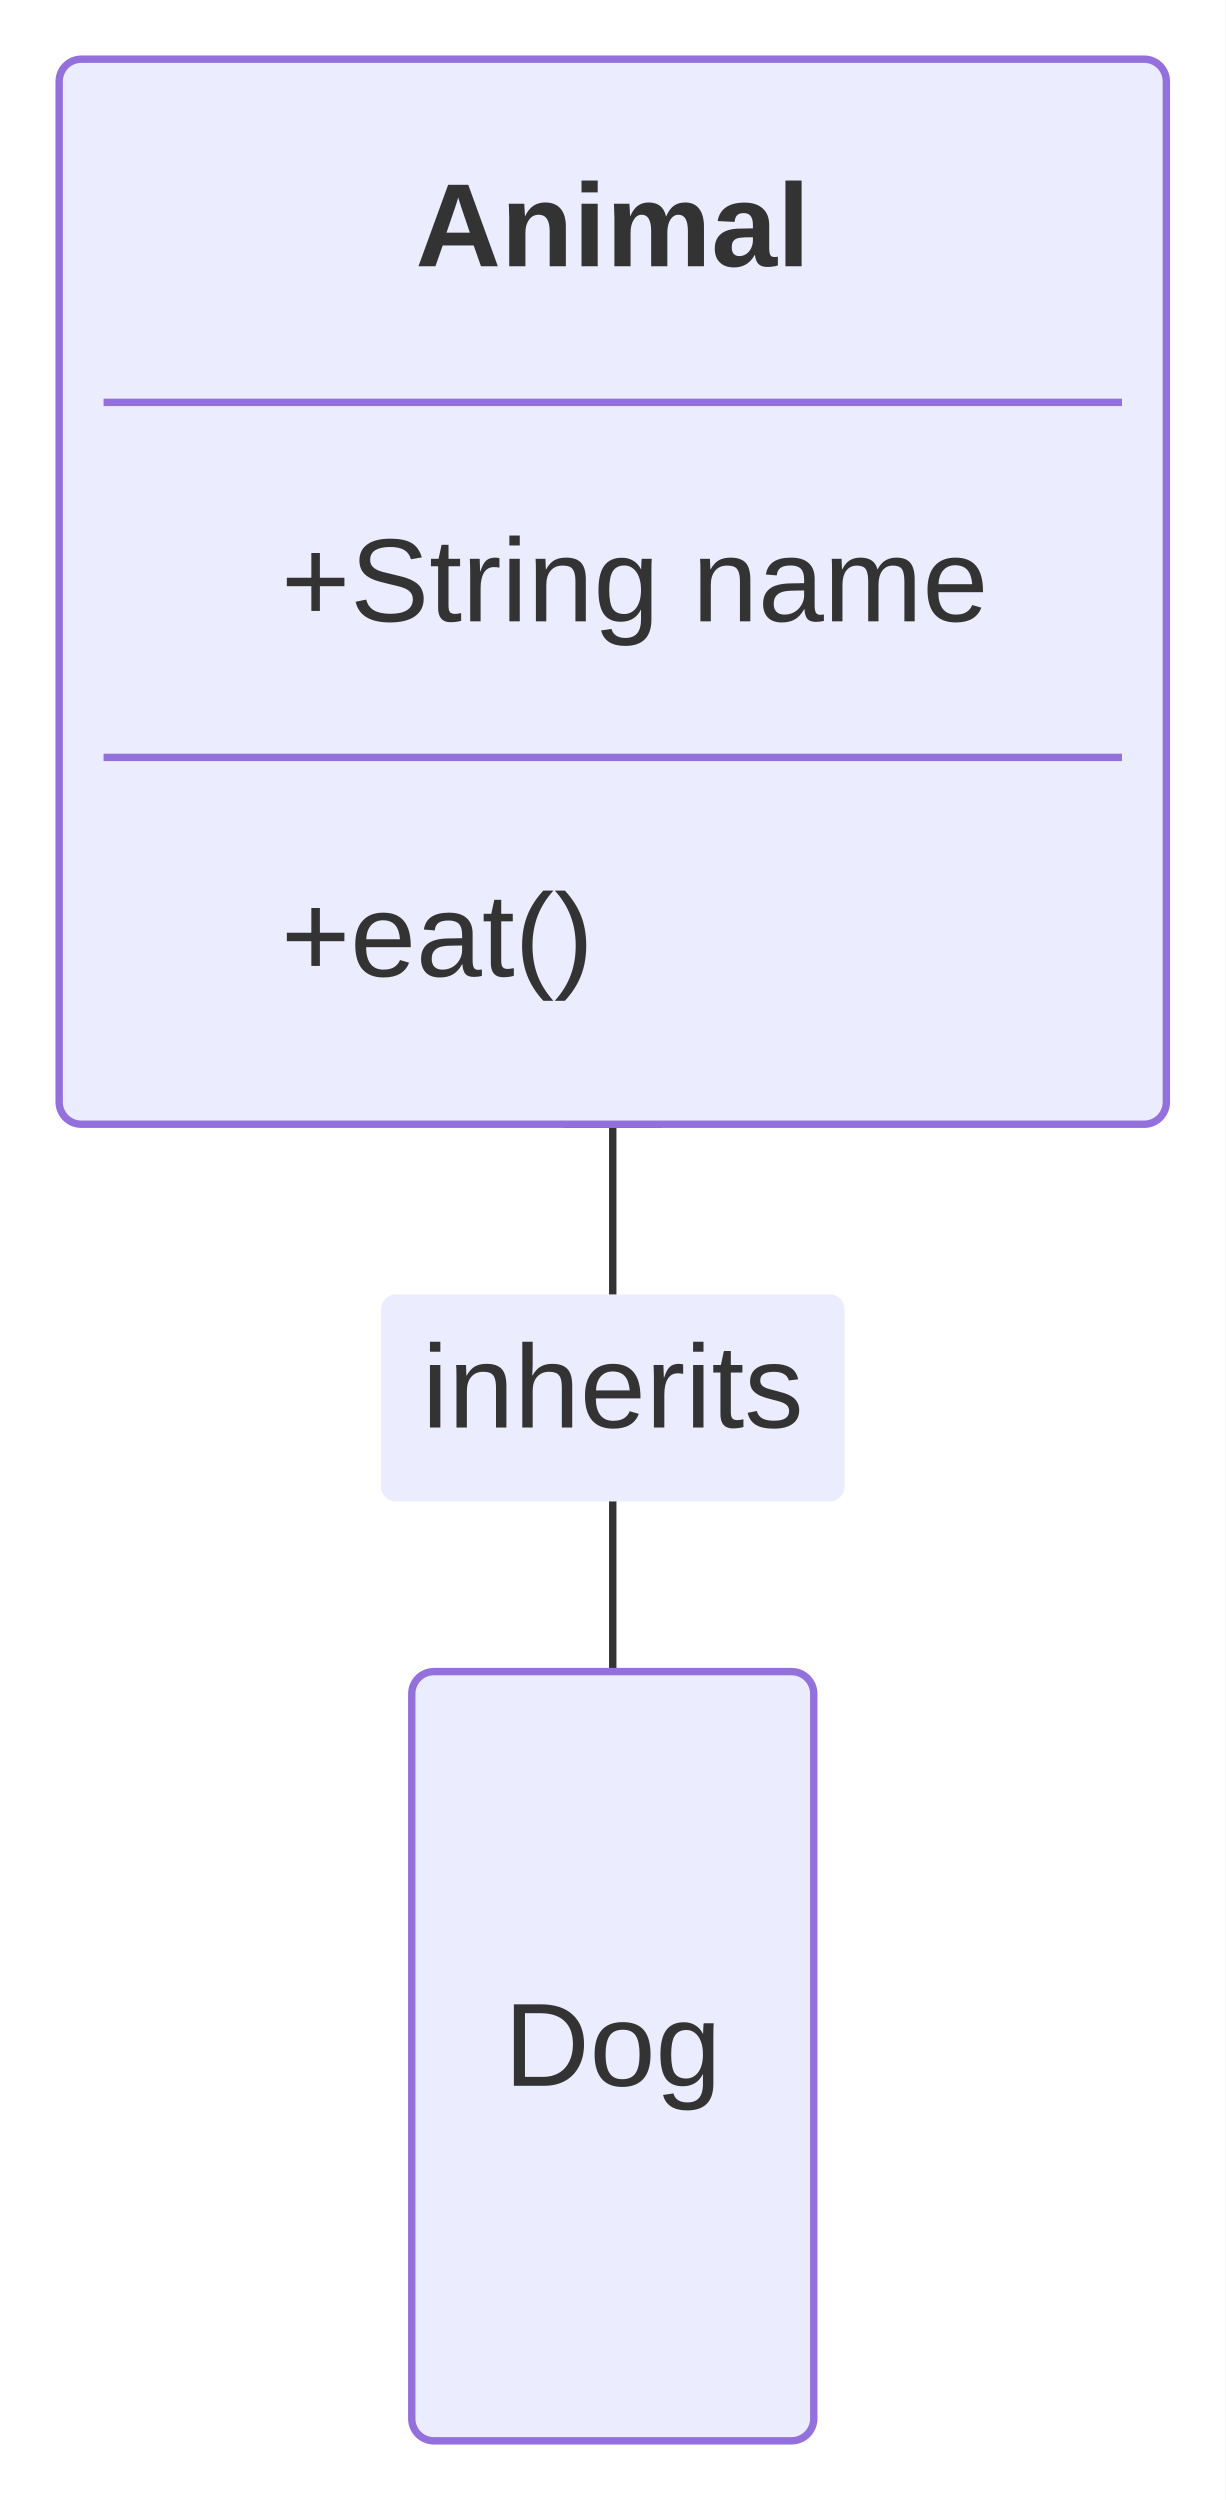
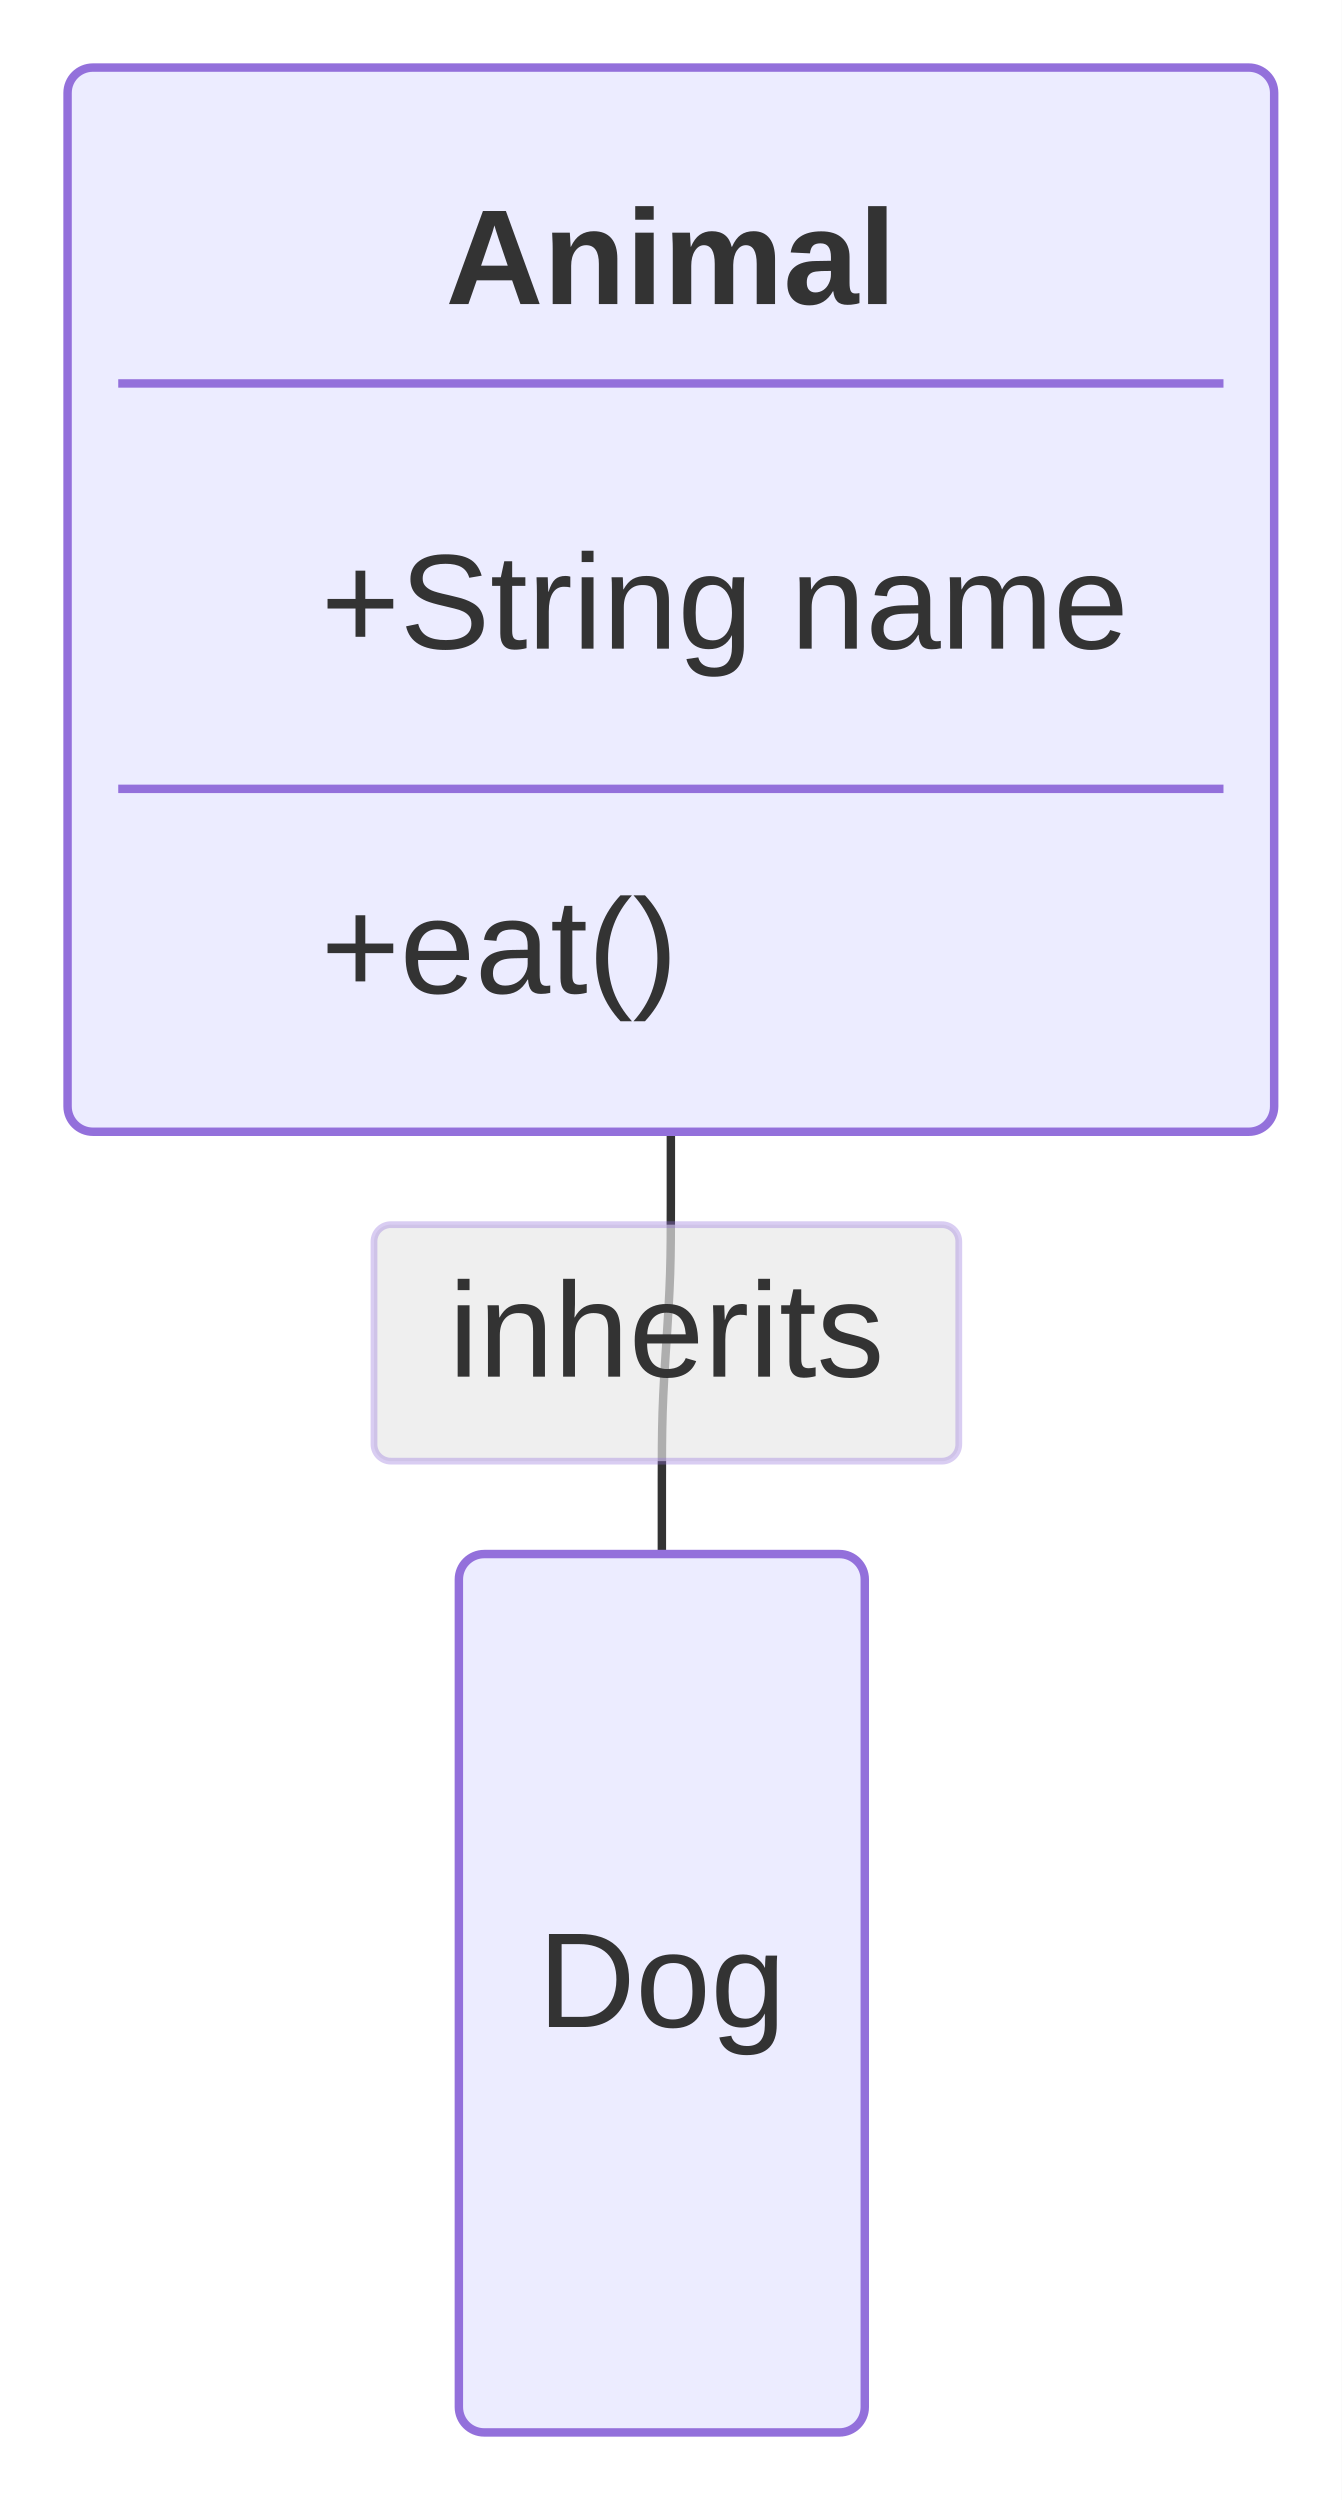
- <svg xmlns="http://www.w3.org/2000/svg" width="165.688" height="338" viewBox="0 0 165.688 338">
-   <rect x="0" y="0" width="165.688" height="338" fill="#FFFFFF" />
+ <svg xmlns="http://www.w3.org/2000/svg" width="158.861" height="296" viewBox="0 0 158.861 296">
+   <rect x="0" y="0" width="158.861" height="296" fill="#FFFFFF" />
  <defs>
    <marker id="arrow-0" viewBox="0 0 10 10" refX="5" refY="5" markerUnits="userSpaceOnUse" markerWidth="8" markerHeight="8" orient="auto">
-       <path d="M 0 0 L 10 5 L 0 10 z" fill="#333333" />
+       <path d="M 0 0 L 10 5 L 0 10 z" fill="#333333" stroke="#333333" stroke-width="1" stroke-dasharray="1,0" />
    </marker>
    <marker id="arrow-start-0" viewBox="0 0 10 10" refX="4.5" refY="5" markerUnits="userSpaceOnUse" markerWidth="8" markerHeight="8" orient="auto">
-       <path d="M 0 5 L 10 10 L 10 0 z" fill="#333333" />
+       <path d="M 0 5 L 10 10 L 10 0 z" fill="#333333" stroke="#333333" stroke-width="1" stroke-dasharray="1,0" />
    </marker>
    <marker id="arrow-class-open-0" viewBox="0 0 20 14" refX="1" refY="7" markerUnits="userSpaceOnUse" markerWidth="20" markerHeight="14" orient="auto">
-       <path d="M 1 7 L 18 13 V 1 Z" fill="none" stroke="#333333" />
+       <path d="M 1 7 L 18 13 V 1 Z" fill="none" stroke="#333333" stroke-width="1" stroke-dasharray="1,0" />
    </marker>
    <marker id="arrow-class-open-start-0" viewBox="0 0 20 14" refX="18" refY="7" markerUnits="userSpaceOnUse" markerWidth="20" markerHeight="14" orient="auto">
-       <path d="M 1 7 L 18 13 V 1 Z" fill="none" stroke="#333333" />
+       <path d="M 1 7 L 18 13 V 1 Z" fill="none" stroke="#333333" stroke-width="1" stroke-dasharray="1,0" />
    </marker>
    <marker id="arrow-class-dep-0" viewBox="0 0 20 14" refX="13" refY="7" markerUnits="userSpaceOnUse" markerWidth="20" markerHeight="14" orient="auto">
-       <path d="M 18 7 L 9 13 L 14 7 L 9 1 Z" fill="#333333" stroke="#333333" />
+       <path d="M 18 7 L 9 13 L 14 7 L 9 1 Z" fill="#333333" stroke="#333333" stroke-width="1" stroke-dasharray="1,0" />
    </marker>
    <marker id="arrow-class-dep-start-0" viewBox="0 0 20 14" refX="6" refY="7" markerUnits="userSpaceOnUse" markerWidth="20" markerHeight="14" orient="auto">
-       <path d="M 5 7 L 9 13 L 1 7 L 9 1 Z" fill="#333333" stroke="#333333" />
+       <path d="M 5 7 L 9 13 L 1 7 L 9 1 Z" fill="#333333" stroke="#333333" stroke-width="1" stroke-dasharray="1,0" />
    </marker>
  </defs>
-   <path d="M 82.844,152.000C82.844,164.333,82.844,182.833,82.844,189.000C82.844,195.167,82.844,182.833,82.844,189.000C82.844,195.167,82.844,213.667,82.844,226.000" fill="none" stroke="#333333" stroke-width="1" marker-start="url(#arrow-class-open-start-0)" stroke-linecap="round" stroke-linejoin="round" />
-   <rect x="51.51" y="175.00" width="62.67" height="28.00" rx="2" ry="2" fill="#ECECFF" stroke="none" />
-   <text x="82.84" y="193.00" text-anchor="middle" font-family="'trebuchet ms', verdana, arial, sans-serif" font-size="16" fill="#333333">
-     <tspan x="82.84" dy="0.00">inherits</tspan>
+   <path d="M 79.430,134.000L 79.430,135.438C79.430,136.876,79.430,139.752,79.430,142.555C79.430,145.359,79.430,148.091,79.342,150.820C79.253,153.548,79.075,156.274,78.986,157.637C78.897,159.000,78.897,159.000,78.808,160.363C78.719,161.726,78.542,164.452,78.453,167.180C78.364,169.909,78.364,172.641,78.364,175.445C78.364,178.248,78.364,181.124,78.364,182.562L 78.364,184.000" fill="none" stroke="#333333" stroke-width="1" marker-start="url(#arrow-class-open-start-0)" stroke-linecap="round" stroke-linejoin="round" />
+   <rect x="44.28" y="145.00" width="69.24" height="28.00" rx="2" ry="2" fill="rgba(232,232,232, 0.8)" fill-opacity="0.85" stroke="#9370DB" stroke-opacity="0.35" stroke-width="0.8" />
+   <text x="78.90" y="163.00" text-anchor="middle" font-family="'trebuchet ms', verdana, arial, sans-serif" font-size="16" fill="#333333">
+     <tspan x="78.90" dy="0.00">inherits</tspan>
  </text>
-   <rect x="8.00" y="8.00" width="149.69" height="144.00" rx="3" ry="3" fill="#ECECFF" stroke="#9370DB" stroke-width="1" stroke-linejoin="round" stroke-linecap="round" />
-   <line x1="14.00" y1="54.40" x2="151.69" y2="54.40" stroke="#9370DB" stroke-width="1.0" />
-   <line x1="14.00" y1="102.40" x2="151.69" y2="102.40" stroke="#9370DB" stroke-width="1.0" />
-   <text x="82.84" y="36.00" text-anchor="middle" font-family="'trebuchet ms', verdana, arial, sans-serif" font-size="16" fill="#333333">
-     <tspan x="82.84" dy="0.00" font-weight="600">Animal</tspan>
+   <rect x="8.00" y="8.00" width="142.86" height="126.00" rx="3" ry="3" fill="#ECECFF" stroke="#9370DB" stroke-width="1" stroke-linejoin="round" stroke-linecap="round" />
+   <line x1="14.00" y1="45.40" x2="144.86" y2="45.40" stroke="#9370DB" stroke-width="1.0" />
+   <line x1="14.00" y1="93.40" x2="144.86" y2="93.40" stroke="#9370DB" stroke-width="1.0" />
+   <text x="79.43" y="36.00" text-anchor="middle" font-family="'trebuchet ms', verdana, arial, sans-serif" font-size="16" fill="#333333">
+     <tspan x="79.43" dy="0.00" font-weight="600">Animal</tspan>
  </text>
-   <text x="38.00" y="84.00" text-anchor="start" font-family="'trebuchet ms', verdana, arial, sans-serif" font-size="16" fill="#333333">
+   <text x="38.00" y="76.80" text-anchor="start" font-family="'trebuchet ms', verdana, arial, sans-serif" font-size="16" fill="#333333">
    <tspan x="38.00" dy="0.00">+String name</tspan>
-     <tspan x="38.00" dy="48.00">+eat()</tspan>
+     <tspan x="38.00" dy="40.80">+eat()</tspan>
  </text>
-   <rect x="55.67" y="226.00" width="54.35" height="104.00" rx="3" ry="3" fill="#ECECFF" stroke="#9370DB" stroke-width="1" stroke-linejoin="round" stroke-linecap="round" />
-   <text x="82.84" y="282.00" text-anchor="middle" font-family="'trebuchet ms', verdana, arial, sans-serif" font-size="16" fill="#333333">
-     <tspan x="82.84" dy="0.00">Dog</tspan>
+   <rect x="54.33" y="184.00" width="48.06" height="104.00" rx="3" ry="3" fill="#ECECFF" stroke="#9370DB" stroke-width="1" stroke-linejoin="round" stroke-linecap="round" />
+   <text x="78.36" y="240.00" text-anchor="middle" font-family="'trebuchet ms', verdana, arial, sans-serif" font-size="16" fill="#333333">
+     <tspan x="78.36" dy="0.00">Dog</tspan>
  </text>
</svg>
